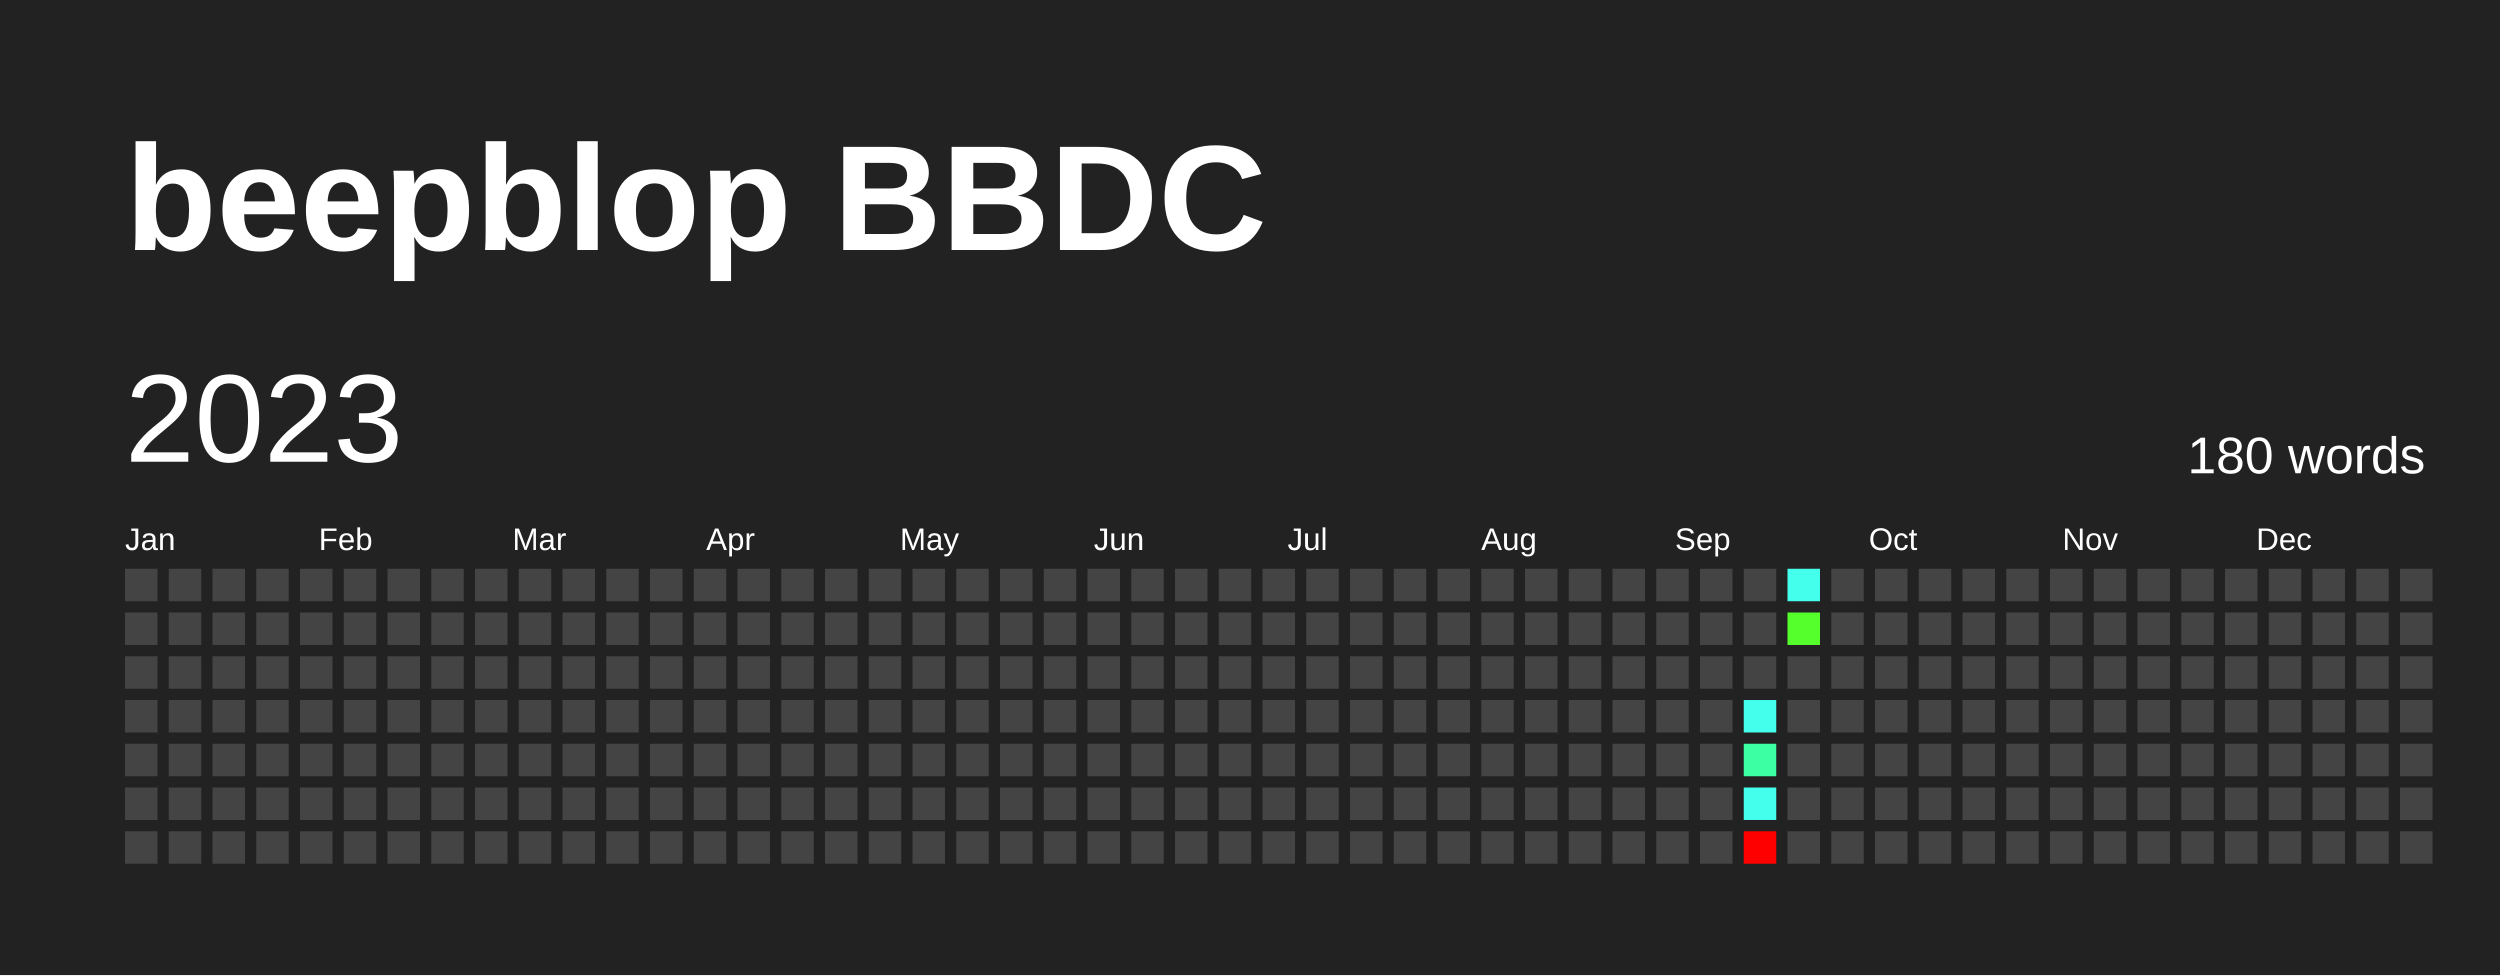
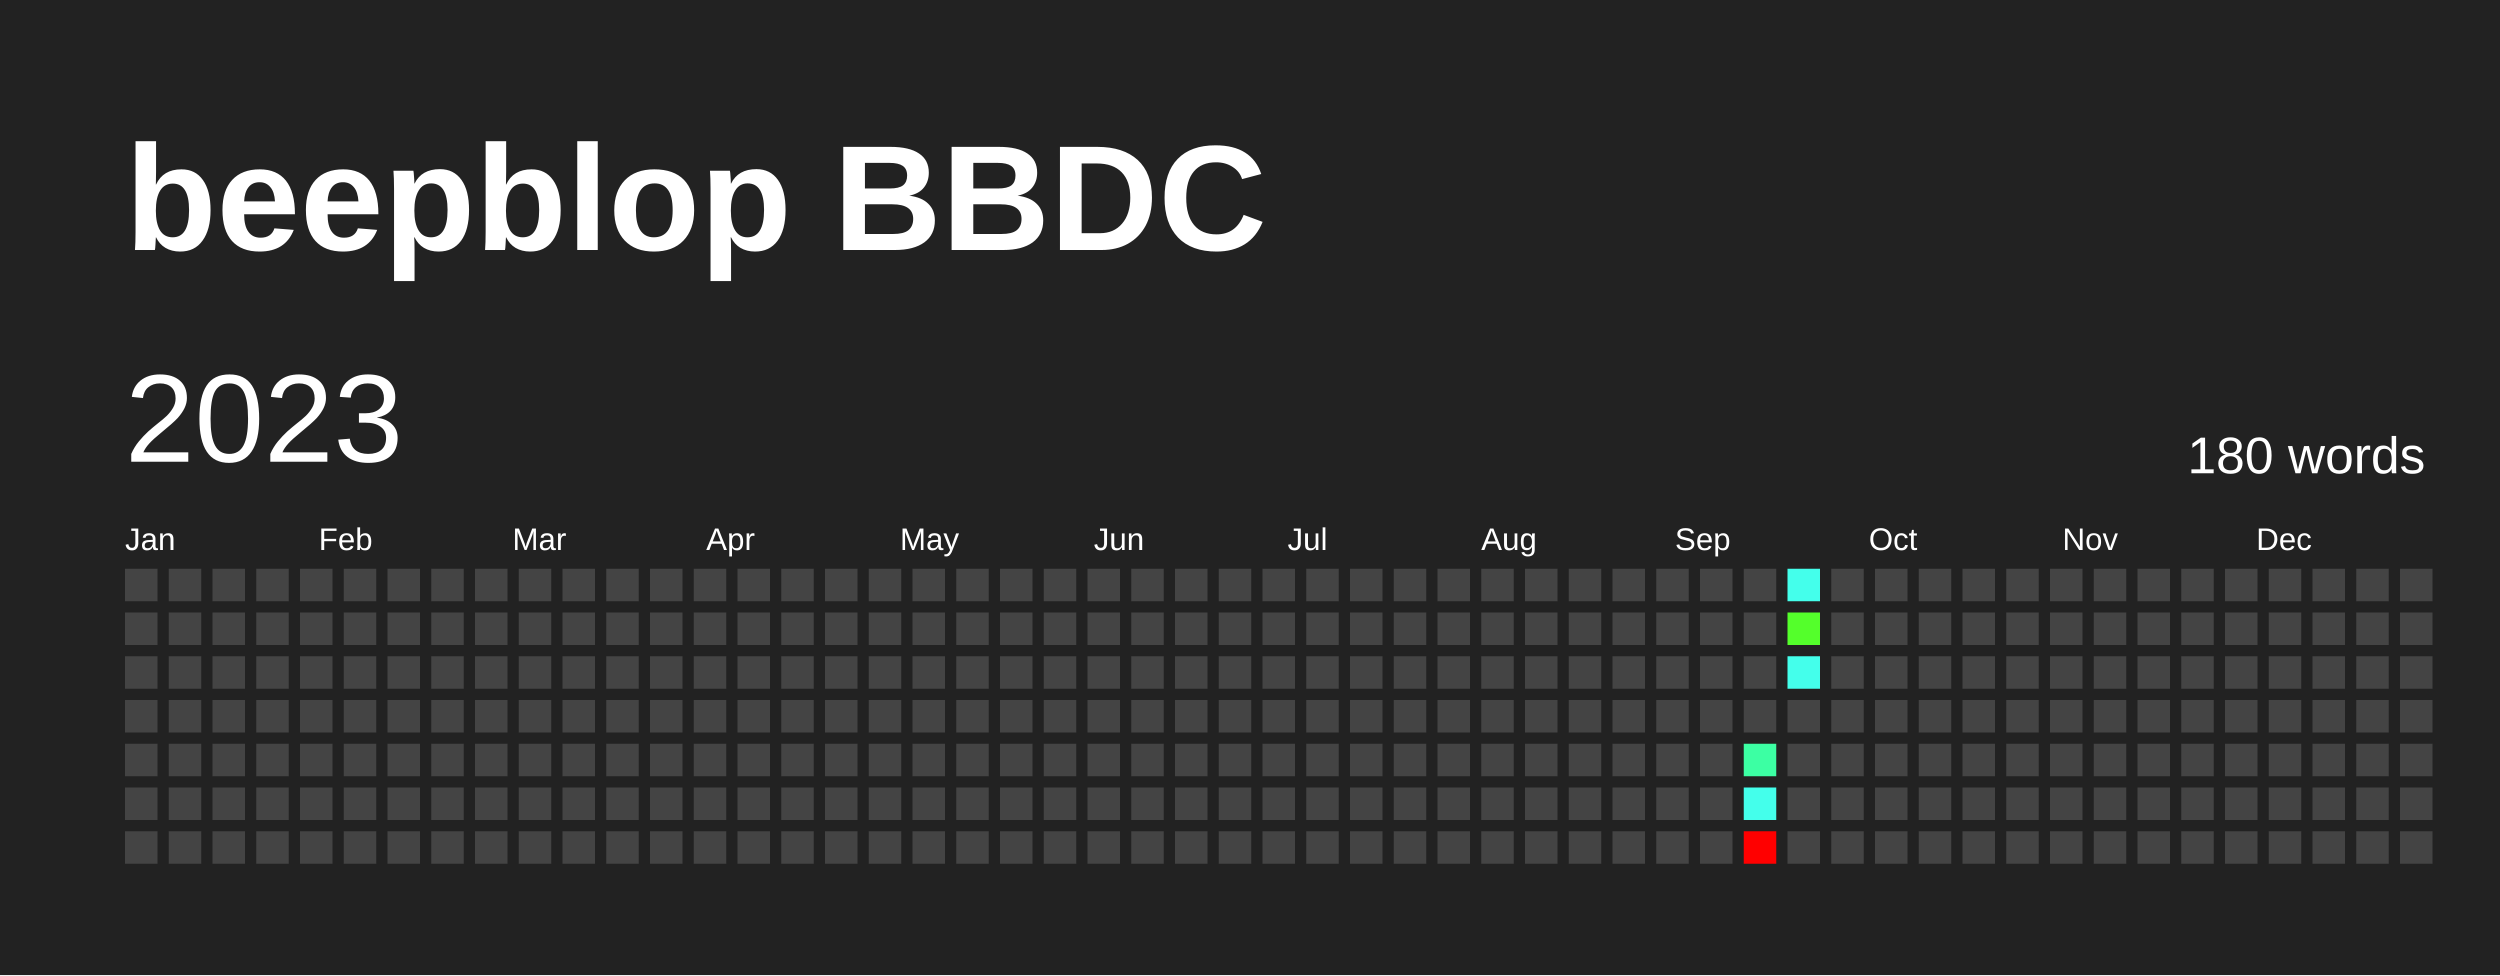
<svg xmlns="http://www.w3.org/2000/svg" baseProfile="full" height="78mm" version="1.1" viewBox="0,0,200,78" width="200mm">
  <defs />
  <rect fill="#222222" height="78" width="200" x="0" y="0" />
  <text fill="#FFFFFF" style="font-size:12px; font-family:Arial; font-weight:bold;" x="10" y="20">beepblop BBDC</text>
  <text dominant-baseline="hanging" fill="#FFFFFF" style="font-size:10.0px; font-family:Arial;" x="10" y="30">2023</text>
  <text dominant-baseline="hanging" fill="#FFFFFF" style="font-size:4.125px; font-family:Arial;" x="175" y="35">180 words</text>
  <text fill="#FFFFFF" style="font-size:2.5px; font-family:Arial" x="10.0" y="44">Jan</text>
  <text fill="#FFFFFF" style="font-size:2.5px; font-family:Arial" x="25.5" y="44">Feb</text>
  <text fill="#FFFFFF" style="font-size:2.5px; font-family:Arial" x="41.0" y="44">Mar</text>
  <text fill="#FFFFFF" style="font-size:2.5px; font-family:Arial" x="56.5" y="44">Apr</text>
  <text fill="#FFFFFF" style="font-size:2.5px; font-family:Arial" x="72.0" y="44">May</text>
  <text fill="#FFFFFF" style="font-size:2.5px; font-family:Arial" x="87.5" y="44">Jun</text>
  <text fill="#FFFFFF" style="font-size:2.5px; font-family:Arial" x="103.0" y="44">Jul</text>
  <text fill="#FFFFFF" style="font-size:2.5px; font-family:Arial" x="118.5" y="44">Aug</text>
  <text fill="#FFFFFF" style="font-size:2.5px; font-family:Arial" x="134.0" y="44">Sep</text>
  <text fill="#FFFFFF" style="font-size:2.5px; font-family:Arial" x="149.5" y="44">Oct</text>
  <text fill="#FFFFFF" style="font-size:2.5px; font-family:Arial" x="165.0" y="44">Nov</text>
  <text fill="#FFFFFF" style="font-size:2.5px; font-family:Arial" x="180.5" y="44">Dec</text>
  <rect fill="#444444" height="2.6" width="2.6" x="10.0" y="45.5" />
  <rect fill="#444444" height="2.6" width="2.6" x="10.0" y="49.0" />
  <rect fill="#444444" height="2.6" width="2.6" x="10.0" y="52.5" />
  <rect fill="#444444" height="2.6" width="2.6" x="10.0" y="56.0" />
  <rect fill="#444444" height="2.6" width="2.6" x="10.0" y="59.5" />
  <rect fill="#444444" height="2.6" width="2.6" x="10.0" y="63.0" />
  <rect fill="#444444" height="2.6" width="2.6" x="10.0" y="66.5" />
  <rect fill="#444444" height="2.6" width="2.6" x="13.5" y="45.5" />
  <rect fill="#444444" height="2.6" width="2.6" x="13.5" y="49.0" />
  <rect fill="#444444" height="2.6" width="2.6" x="13.5" y="52.5" />
  <rect fill="#444444" height="2.6" width="2.6" x="13.5" y="56.0" />
  <rect fill="#444444" height="2.6" width="2.6" x="13.5" y="59.5" />
  <rect fill="#444444" height="2.6" width="2.6" x="13.5" y="63.0" />
  <rect fill="#444444" height="2.6" width="2.6" x="13.5" y="66.5" />
  <rect fill="#444444" height="2.6" width="2.6" x="17.0" y="45.5" />
  <rect fill="#444444" height="2.6" width="2.6" x="17.0" y="49.0" />
  <rect fill="#444444" height="2.6" width="2.6" x="17.0" y="52.5" />
  <rect fill="#444444" height="2.6" width="2.6" x="17.0" y="56.0" />
  <rect fill="#444444" height="2.6" width="2.6" x="17.0" y="59.5" />
  <rect fill="#444444" height="2.6" width="2.6" x="17.0" y="63.0" />
  <rect fill="#444444" height="2.6" width="2.6" x="17.0" y="66.5" />
  <rect fill="#444444" height="2.6" width="2.6" x="20.5" y="45.5" />
  <rect fill="#444444" height="2.6" width="2.6" x="20.5" y="49.0" />
  <rect fill="#444444" height="2.6" width="2.6" x="20.5" y="52.5" />
  <rect fill="#444444" height="2.6" width="2.6" x="20.5" y="56.0" />
  <rect fill="#444444" height="2.6" width="2.6" x="20.5" y="59.5" />
  <rect fill="#444444" height="2.6" width="2.6" x="20.5" y="63.0" />
  <rect fill="#444444" height="2.6" width="2.6" x="20.5" y="66.5" />
  <rect fill="#444444" height="2.6" width="2.6" x="24.0" y="45.5" />
  <rect fill="#444444" height="2.6" width="2.6" x="24.0" y="49.0" />
  <rect fill="#444444" height="2.6" width="2.6" x="24.0" y="52.5" />
  <rect fill="#444444" height="2.6" width="2.6" x="24.0" y="56.0" />
  <rect fill="#444444" height="2.6" width="2.6" x="24.0" y="59.5" />
  <rect fill="#444444" height="2.6" width="2.6" x="24.0" y="63.0" />
  <rect fill="#444444" height="2.6" width="2.6" x="24.0" y="66.5" />
  <rect fill="#444444" height="2.6" width="2.6" x="27.5" y="45.5" />
  <rect fill="#444444" height="2.6" width="2.6" x="27.5" y="49.0" />
  <rect fill="#444444" height="2.6" width="2.6" x="27.5" y="52.5" />
  <rect fill="#444444" height="2.6" width="2.6" x="27.5" y="56.0" />
  <rect fill="#444444" height="2.6" width="2.6" x="27.5" y="59.5" />
  <rect fill="#444444" height="2.6" width="2.6" x="27.5" y="63.0" />
  <rect fill="#444444" height="2.6" width="2.6" x="27.5" y="66.5" />
  <rect fill="#444444" height="2.6" width="2.6" x="31.0" y="45.5" />
  <rect fill="#444444" height="2.6" width="2.6" x="31.0" y="49.0" />
  <rect fill="#444444" height="2.6" width="2.6" x="31.0" y="52.5" />
  <rect fill="#444444" height="2.6" width="2.6" x="31.0" y="56.0" />
  <rect fill="#444444" height="2.6" width="2.6" x="31.0" y="59.5" />
  <rect fill="#444444" height="2.6" width="2.6" x="31.0" y="63.0" />
  <rect fill="#444444" height="2.6" width="2.6" x="31.0" y="66.5" />
  <rect fill="#444444" height="2.6" width="2.6" x="34.5" y="45.5" />
  <rect fill="#444444" height="2.6" width="2.6" x="34.5" y="49.0" />
  <rect fill="#444444" height="2.6" width="2.6" x="34.5" y="52.5" />
  <rect fill="#444444" height="2.6" width="2.6" x="34.5" y="56.0" />
  <rect fill="#444444" height="2.6" width="2.6" x="34.5" y="59.5" />
  <rect fill="#444444" height="2.6" width="2.6" x="34.5" y="63.0" />
  <rect fill="#444444" height="2.6" width="2.6" x="34.5" y="66.5" />
  <rect fill="#444444" height="2.6" width="2.6" x="38.0" y="45.5" />
  <rect fill="#444444" height="2.6" width="2.6" x="38.0" y="49.0" />
  <rect fill="#444444" height="2.6" width="2.6" x="38.0" y="52.5" />
  <rect fill="#444444" height="2.6" width="2.6" x="38.0" y="56.0" />
  <rect fill="#444444" height="2.6" width="2.6" x="38.0" y="59.5" />
  <rect fill="#444444" height="2.6" width="2.6" x="38.0" y="63.0" />
  <rect fill="#444444" height="2.6" width="2.6" x="38.0" y="66.5" />
  <rect fill="#444444" height="2.6" width="2.6" x="41.5" y="45.5" />
  <rect fill="#444444" height="2.6" width="2.6" x="41.5" y="49.0" />
  <rect fill="#444444" height="2.6" width="2.6" x="41.5" y="52.5" />
  <rect fill="#444444" height="2.6" width="2.6" x="41.5" y="56.0" />
  <rect fill="#444444" height="2.6" width="2.6" x="41.5" y="59.5" />
  <rect fill="#444444" height="2.6" width="2.6" x="41.5" y="63.0" />
  <rect fill="#444444" height="2.6" width="2.6" x="41.5" y="66.5" />
  <rect fill="#444444" height="2.6" width="2.6" x="45.0" y="45.5" />
  <rect fill="#444444" height="2.6" width="2.6" x="45.0" y="49.0" />
  <rect fill="#444444" height="2.6" width="2.6" x="45.0" y="52.5" />
  <rect fill="#444444" height="2.6" width="2.6" x="45.0" y="56.0" />
  <rect fill="#444444" height="2.6" width="2.6" x="45.0" y="59.5" />
  <rect fill="#444444" height="2.6" width="2.6" x="45.0" y="63.0" />
  <rect fill="#444444" height="2.6" width="2.6" x="45.0" y="66.5" />
  <rect fill="#444444" height="2.6" width="2.6" x="48.5" y="45.5" />
  <rect fill="#444444" height="2.6" width="2.6" x="48.5" y="49.0" />
  <rect fill="#444444" height="2.6" width="2.6" x="48.5" y="52.5" />
  <rect fill="#444444" height="2.6" width="2.6" x="48.5" y="56.0" />
  <rect fill="#444444" height="2.6" width="2.6" x="48.5" y="59.5" />
  <rect fill="#444444" height="2.6" width="2.6" x="48.5" y="63.0" />
  <rect fill="#444444" height="2.6" width="2.6" x="48.5" y="66.5" />
  <rect fill="#444444" height="2.6" width="2.6" x="52.0" y="45.5" />
  <rect fill="#444444" height="2.6" width="2.6" x="52.0" y="49.0" />
  <rect fill="#444444" height="2.6" width="2.6" x="52.0" y="52.5" />
  <rect fill="#444444" height="2.6" width="2.6" x="52.0" y="56.0" />
  <rect fill="#444444" height="2.6" width="2.6" x="52.0" y="59.5" />
  <rect fill="#444444" height="2.6" width="2.6" x="52.0" y="63.0" />
  <rect fill="#444444" height="2.6" width="2.6" x="52.0" y="66.5" />
  <rect fill="#444444" height="2.6" width="2.6" x="55.5" y="45.5" />
  <rect fill="#444444" height="2.6" width="2.6" x="55.5" y="49.0" />
  <rect fill="#444444" height="2.6" width="2.6" x="55.5" y="52.5" />
  <rect fill="#444444" height="2.6" width="2.6" x="55.5" y="56.0" />
  <rect fill="#444444" height="2.6" width="2.6" x="55.5" y="59.5" />
  <rect fill="#444444" height="2.6" width="2.6" x="55.5" y="63.0" />
  <rect fill="#444444" height="2.6" width="2.6" x="55.5" y="66.5" />
  <rect fill="#444444" height="2.6" width="2.6" x="59.0" y="45.5" />
  <rect fill="#444444" height="2.6" width="2.6" x="59.0" y="49.0" />
  <rect fill="#444444" height="2.6" width="2.6" x="59.0" y="52.5" />
  <rect fill="#444444" height="2.6" width="2.6" x="59.0" y="56.0" />
  <rect fill="#444444" height="2.6" width="2.6" x="59.0" y="59.5" />
  <rect fill="#444444" height="2.6" width="2.6" x="59.0" y="63.0" />
  <rect fill="#444444" height="2.6" width="2.6" x="59.0" y="66.5" />
  <rect fill="#444444" height="2.6" width="2.6" x="62.5" y="45.5" />
  <rect fill="#444444" height="2.6" width="2.6" x="62.5" y="49.0" />
  <rect fill="#444444" height="2.6" width="2.6" x="62.5" y="52.5" />
  <rect fill="#444444" height="2.6" width="2.6" x="62.5" y="56.0" />
  <rect fill="#444444" height="2.6" width="2.6" x="62.5" y="59.5" />
  <rect fill="#444444" height="2.6" width="2.6" x="62.5" y="63.0" />
  <rect fill="#444444" height="2.6" width="2.6" x="62.5" y="66.5" />
  <rect fill="#444444" height="2.6" width="2.6" x="66.0" y="45.5" />
  <rect fill="#444444" height="2.6" width="2.6" x="66.0" y="49.0" />
  <rect fill="#444444" height="2.6" width="2.6" x="66.0" y="52.5" />
  <rect fill="#444444" height="2.6" width="2.6" x="66.0" y="56.0" />
  <rect fill="#444444" height="2.6" width="2.6" x="66.0" y="59.5" />
  <rect fill="#444444" height="2.6" width="2.6" x="66.0" y="63.0" />
  <rect fill="#444444" height="2.6" width="2.6" x="66.0" y="66.5" />
  <rect fill="#444444" height="2.6" width="2.6" x="69.5" y="45.5" />
  <rect fill="#444444" height="2.6" width="2.6" x="69.5" y="49.0" />
  <rect fill="#444444" height="2.6" width="2.6" x="69.5" y="52.5" />
  <rect fill="#444444" height="2.6" width="2.6" x="69.5" y="56.0" />
  <rect fill="#444444" height="2.6" width="2.6" x="69.5" y="59.5" />
  <rect fill="#444444" height="2.6" width="2.6" x="69.5" y="63.0" />
  <rect fill="#444444" height="2.6" width="2.6" x="69.5" y="66.5" />
  <rect fill="#444444" height="2.6" width="2.6" x="73.0" y="45.5" />
  <rect fill="#444444" height="2.6" width="2.6" x="73.0" y="49.0" />
  <rect fill="#444444" height="2.6" width="2.6" x="73.0" y="52.5" />
  <rect fill="#444444" height="2.6" width="2.6" x="73.0" y="56.0" />
  <rect fill="#444444" height="2.6" width="2.6" x="73.0" y="59.5" />
  <rect fill="#444444" height="2.6" width="2.6" x="73.0" y="63.0" />
  <rect fill="#444444" height="2.6" width="2.6" x="73.0" y="66.5" />
  <rect fill="#444444" height="2.6" width="2.6" x="76.5" y="45.5" />
  <rect fill="#444444" height="2.6" width="2.6" x="76.5" y="49.0" />
  <rect fill="#444444" height="2.6" width="2.6" x="76.5" y="52.5" />
  <rect fill="#444444" height="2.6" width="2.6" x="76.5" y="56.0" />
  <rect fill="#444444" height="2.6" width="2.6" x="76.5" y="59.5" />
  <rect fill="#444444" height="2.6" width="2.6" x="76.5" y="63.0" />
  <rect fill="#444444" height="2.6" width="2.6" x="76.5" y="66.5" />
  <rect fill="#444444" height="2.6" width="2.6" x="80.0" y="45.5" />
  <rect fill="#444444" height="2.6" width="2.6" x="80.0" y="49.0" />
  <rect fill="#444444" height="2.6" width="2.6" x="80.0" y="52.5" />
  <rect fill="#444444" height="2.6" width="2.6" x="80.0" y="56.0" />
  <rect fill="#444444" height="2.6" width="2.6" x="80.0" y="59.5" />
  <rect fill="#444444" height="2.6" width="2.6" x="80.0" y="63.0" />
  <rect fill="#444444" height="2.6" width="2.6" x="80.0" y="66.5" />
  <rect fill="#444444" height="2.6" width="2.6" x="83.5" y="45.5" />
  <rect fill="#444444" height="2.6" width="2.6" x="83.5" y="49.0" />
  <rect fill="#444444" height="2.6" width="2.6" x="83.5" y="52.5" />
  <rect fill="#444444" height="2.6" width="2.6" x="83.5" y="56.0" />
  <rect fill="#444444" height="2.6" width="2.6" x="83.5" y="59.5" />
  <rect fill="#444444" height="2.6" width="2.6" x="83.5" y="63.0" />
  <rect fill="#444444" height="2.6" width="2.6" x="83.5" y="66.5" />
  <rect fill="#444444" height="2.6" width="2.6" x="87.0" y="45.5" />
  <rect fill="#444444" height="2.6" width="2.6" x="87.0" y="49.0" />
  <rect fill="#444444" height="2.6" width="2.6" x="87.0" y="52.5" />
  <rect fill="#444444" height="2.6" width="2.6" x="87.0" y="56.0" />
  <rect fill="#444444" height="2.6" width="2.6" x="87.0" y="59.5" />
  <rect fill="#444444" height="2.6" width="2.6" x="87.0" y="63.0" />
  <rect fill="#444444" height="2.6" width="2.6" x="87.0" y="66.5" />
  <rect fill="#444444" height="2.6" width="2.6" x="90.5" y="45.5" />
  <rect fill="#444444" height="2.6" width="2.6" x="90.5" y="49.0" />
  <rect fill="#444444" height="2.6" width="2.6" x="90.5" y="52.5" />
  <rect fill="#444444" height="2.6" width="2.6" x="90.5" y="56.0" />
  <rect fill="#444444" height="2.6" width="2.6" x="90.5" y="59.5" />
  <rect fill="#444444" height="2.6" width="2.6" x="90.5" y="63.0" />
  <rect fill="#444444" height="2.6" width="2.6" x="90.5" y="66.5" />
  <rect fill="#444444" height="2.6" width="2.6" x="94.0" y="45.5" />
  <rect fill="#444444" height="2.6" width="2.6" x="94.0" y="49.0" />
  <rect fill="#444444" height="2.6" width="2.6" x="94.0" y="52.5" />
  <rect fill="#444444" height="2.6" width="2.6" x="94.0" y="56.0" />
  <rect fill="#444444" height="2.6" width="2.6" x="94.0" y="59.5" />
  <rect fill="#444444" height="2.6" width="2.6" x="94.0" y="63.0" />
  <rect fill="#444444" height="2.6" width="2.6" x="94.0" y="66.5" />
  <rect fill="#444444" height="2.6" width="2.6" x="97.5" y="45.5" />
  <rect fill="#444444" height="2.6" width="2.6" x="97.5" y="49.0" />
  <rect fill="#444444" height="2.6" width="2.6" x="97.5" y="52.5" />
  <rect fill="#444444" height="2.6" width="2.6" x="97.5" y="56.0" />
  <rect fill="#444444" height="2.6" width="2.6" x="97.5" y="59.5" />
  <rect fill="#444444" height="2.6" width="2.6" x="97.5" y="63.0" />
  <rect fill="#444444" height="2.6" width="2.6" x="97.5" y="66.5" />
  <rect fill="#444444" height="2.6" width="2.6" x="101.0" y="45.5" />
  <rect fill="#444444" height="2.6" width="2.6" x="101.0" y="49.0" />
  <rect fill="#444444" height="2.6" width="2.6" x="101.0" y="52.5" />
  <rect fill="#444444" height="2.6" width="2.6" x="101.0" y="56.0" />
  <rect fill="#444444" height="2.6" width="2.6" x="101.0" y="59.5" />
  <rect fill="#444444" height="2.6" width="2.6" x="101.0" y="63.0" />
  <rect fill="#444444" height="2.6" width="2.6" x="101.0" y="66.5" />
  <rect fill="#444444" height="2.6" width="2.6" x="104.5" y="45.5" />
  <rect fill="#444444" height="2.6" width="2.6" x="104.5" y="49.0" />
  <rect fill="#444444" height="2.6" width="2.6" x="104.5" y="52.5" />
  <rect fill="#444444" height="2.6" width="2.6" x="104.5" y="56.0" />
  <rect fill="#444444" height="2.6" width="2.6" x="104.5" y="59.5" />
  <rect fill="#444444" height="2.6" width="2.6" x="104.5" y="63.0" />
  <rect fill="#444444" height="2.6" width="2.6" x="104.5" y="66.5" />
  <rect fill="#444444" height="2.6" width="2.6" x="108.0" y="45.5" />
  <rect fill="#444444" height="2.6" width="2.6" x="108.0" y="49.0" />
  <rect fill="#444444" height="2.6" width="2.6" x="108.0" y="52.5" />
  <rect fill="#444444" height="2.6" width="2.6" x="108.0" y="56.0" />
  <rect fill="#444444" height="2.6" width="2.6" x="108.0" y="59.5" />
  <rect fill="#444444" height="2.6" width="2.6" x="108.0" y="63.0" />
  <rect fill="#444444" height="2.6" width="2.6" x="108.0" y="66.5" />
  <rect fill="#444444" height="2.6" width="2.6" x="111.5" y="45.5" />
  <rect fill="#444444" height="2.6" width="2.6" x="111.5" y="49.0" />
  <rect fill="#444444" height="2.6" width="2.6" x="111.5" y="52.5" />
  <rect fill="#444444" height="2.6" width="2.6" x="111.5" y="56.0" />
  <rect fill="#444444" height="2.6" width="2.6" x="111.5" y="59.5" />
  <rect fill="#444444" height="2.6" width="2.6" x="111.5" y="63.0" />
  <rect fill="#444444" height="2.6" width="2.6" x="111.5" y="66.5" />
  <rect fill="#444444" height="2.6" width="2.6" x="115.0" y="45.5" />
  <rect fill="#444444" height="2.6" width="2.6" x="115.0" y="49.0" />
  <rect fill="#444444" height="2.6" width="2.6" x="115.0" y="52.5" />
  <rect fill="#444444" height="2.6" width="2.6" x="115.0" y="56.0" />
  <rect fill="#444444" height="2.6" width="2.6" x="115.0" y="59.5" />
  <rect fill="#444444" height="2.6" width="2.6" x="115.0" y="63.0" />
  <rect fill="#444444" height="2.6" width="2.6" x="115.0" y="66.5" />
  <rect fill="#444444" height="2.6" width="2.6" x="118.5" y="45.5" />
  <rect fill="#444444" height="2.6" width="2.6" x="118.5" y="49.0" />
  <rect fill="#444444" height="2.6" width="2.6" x="118.5" y="52.5" />
  <rect fill="#444444" height="2.6" width="2.6" x="118.5" y="56.0" />
  <rect fill="#444444" height="2.6" width="2.6" x="118.5" y="59.5" />
  <rect fill="#444444" height="2.6" width="2.6" x="118.5" y="63.0" />
  <rect fill="#444444" height="2.6" width="2.6" x="118.5" y="66.5" />
  <rect fill="#444444" height="2.6" width="2.6" x="122.0" y="45.5" />
  <rect fill="#444444" height="2.6" width="2.6" x="122.0" y="49.0" />
  <rect fill="#444444" height="2.6" width="2.6" x="122.0" y="52.5" />
  <rect fill="#444444" height="2.6" width="2.6" x="122.0" y="56.0" />
  <rect fill="#444444" height="2.6" width="2.6" x="122.0" y="59.5" />
  <rect fill="#444444" height="2.6" width="2.6" x="122.0" y="63.0" />
  <rect fill="#444444" height="2.6" width="2.6" x="122.0" y="66.5" />
  <rect fill="#444444" height="2.6" width="2.6" x="125.5" y="45.5" />
  <rect fill="#444444" height="2.6" width="2.6" x="125.5" y="49.0" />
  <rect fill="#444444" height="2.6" width="2.6" x="125.5" y="52.5" />
  <rect fill="#444444" height="2.6" width="2.6" x="125.5" y="56.0" />
  <rect fill="#444444" height="2.6" width="2.6" x="125.5" y="59.5" />
  <rect fill="#444444" height="2.6" width="2.6" x="125.5" y="63.0" />
  <rect fill="#444444" height="2.6" width="2.6" x="125.5" y="66.5" />
  <rect fill="#444444" height="2.6" width="2.6" x="129.0" y="45.5" />
  <rect fill="#444444" height="2.6" width="2.6" x="129.0" y="49.0" />
  <rect fill="#444444" height="2.6" width="2.6" x="129.0" y="52.5" />
  <rect fill="#444444" height="2.6" width="2.6" x="129.0" y="56.0" />
  <rect fill="#444444" height="2.6" width="2.6" x="129.0" y="59.5" />
  <rect fill="#444444" height="2.6" width="2.6" x="129.0" y="63.0" />
  <rect fill="#444444" height="2.6" width="2.6" x="129.0" y="66.5" />
  <rect fill="#444444" height="2.6" width="2.6" x="132.5" y="45.5" />
  <rect fill="#444444" height="2.6" width="2.6" x="132.5" y="49.0" />
  <rect fill="#444444" height="2.6" width="2.6" x="132.5" y="52.5" />
  <rect fill="#444444" height="2.6" width="2.6" x="132.5" y="56.0" />
  <rect fill="#444444" height="2.6" width="2.6" x="132.5" y="59.5" />
  <rect fill="#444444" height="2.6" width="2.6" x="132.5" y="63.0" />
  <rect fill="#444444" height="2.6" width="2.6" x="132.5" y="66.5" />
  <rect fill="#444444" height="2.6" width="2.6" x="136.0" y="45.5" />
  <rect fill="#444444" height="2.6" width="2.6" x="136.0" y="49.0" />
  <rect fill="#444444" height="2.6" width="2.6" x="136.0" y="52.5" />
  <rect fill="#444444" height="2.6" width="2.6" x="136.0" y="56.0" />
  <rect fill="#444444" height="2.6" width="2.6" x="136.0" y="59.5" />
  <rect fill="#444444" height="2.6" width="2.6" x="136.0" y="63.0" />
  <rect fill="#444444" height="2.6" width="2.6" x="136.0" y="66.5" />
  <rect fill="#444444" height="2.6" width="2.6" x="139.5" y="45.5" />
  <rect fill="#444444" height="2.6" width="2.6" x="139.5" y="49.0" />
  <rect fill="#444444" height="2.6" width="2.6" x="139.5" y="52.5" />
-   <rect fill="#44ffeb" height="2.6" width="2.6" x="139.5" y="56.0" />
+   <rect fill="#444444" height="2.6" width="2.6" x="139.5" y="56.0" />
  <rect fill="#3cffa3" height="2.6" width="2.6" x="139.5" y="59.5" />
  <rect fill="#44ffeb" height="2.6" width="2.6" x="139.5" y="63.0" />
  <rect fill="red" height="2.6" width="2.6" x="139.5" y="66.5" />
  <rect fill="#44ffeb" height="2.6" width="2.6" x="143.0" y="45.5" />
  <rect fill="#54ff2b" height="2.6" width="2.6" x="143.0" y="49.0" />
-   <rect fill="#444444" height="2.6" width="2.6" x="143.0" y="52.5" />
+   <rect fill="#44ffeb" height="2.6" width="2.6" x="143.0" y="52.5" />
  <rect fill="#444444" height="2.6" width="2.6" x="143.0" y="56.0" />
  <rect fill="#444444" height="2.6" width="2.6" x="143.0" y="59.5" />
  <rect fill="#444444" height="2.6" width="2.6" x="143.0" y="63.0" />
  <rect fill="#444444" height="2.6" width="2.6" x="143.0" y="66.5" />
  <rect fill="#444444" height="2.6" width="2.6" x="146.5" y="45.5" />
  <rect fill="#444444" height="2.6" width="2.6" x="146.5" y="49.0" />
  <rect fill="#444444" height="2.6" width="2.6" x="146.5" y="52.5" />
  <rect fill="#444444" height="2.6" width="2.6" x="146.5" y="56.0" />
  <rect fill="#444444" height="2.6" width="2.6" x="146.5" y="59.5" />
  <rect fill="#444444" height="2.6" width="2.6" x="146.5" y="63.0" />
  <rect fill="#444444" height="2.6" width="2.6" x="146.5" y="66.5" />
  <rect fill="#444444" height="2.6" width="2.6" x="150.0" y="45.5" />
  <rect fill="#444444" height="2.6" width="2.6" x="150.0" y="49.0" />
  <rect fill="#444444" height="2.6" width="2.6" x="150.0" y="52.5" />
  <rect fill="#444444" height="2.6" width="2.6" x="150.0" y="56.0" />
  <rect fill="#444444" height="2.6" width="2.6" x="150.0" y="59.5" />
  <rect fill="#444444" height="2.6" width="2.6" x="150.0" y="63.0" />
  <rect fill="#444444" height="2.6" width="2.6" x="150.0" y="66.5" />
  <rect fill="#444444" height="2.6" width="2.6" x="153.5" y="45.5" />
  <rect fill="#444444" height="2.6" width="2.6" x="153.5" y="49.0" />
  <rect fill="#444444" height="2.6" width="2.6" x="153.5" y="52.5" />
  <rect fill="#444444" height="2.6" width="2.6" x="153.5" y="56.0" />
  <rect fill="#444444" height="2.6" width="2.6" x="153.5" y="59.5" />
  <rect fill="#444444" height="2.6" width="2.6" x="153.5" y="63.0" />
  <rect fill="#444444" height="2.6" width="2.6" x="153.5" y="66.5" />
  <rect fill="#444444" height="2.6" width="2.6" x="157.0" y="45.5" />
  <rect fill="#444444" height="2.6" width="2.6" x="157.0" y="49.0" />
  <rect fill="#444444" height="2.6" width="2.6" x="157.0" y="52.5" />
  <rect fill="#444444" height="2.6" width="2.6" x="157.0" y="56.0" />
  <rect fill="#444444" height="2.6" width="2.6" x="157.0" y="59.5" />
  <rect fill="#444444" height="2.6" width="2.6" x="157.0" y="63.0" />
  <rect fill="#444444" height="2.6" width="2.6" x="157.0" y="66.5" />
  <rect fill="#444444" height="2.6" width="2.6" x="160.5" y="45.5" />
  <rect fill="#444444" height="2.6" width="2.6" x="160.5" y="49.0" />
  <rect fill="#444444" height="2.6" width="2.6" x="160.5" y="52.5" />
  <rect fill="#444444" height="2.6" width="2.6" x="160.5" y="56.0" />
  <rect fill="#444444" height="2.6" width="2.6" x="160.5" y="59.5" />
  <rect fill="#444444" height="2.6" width="2.6" x="160.5" y="63.0" />
  <rect fill="#444444" height="2.6" width="2.6" x="160.5" y="66.5" />
  <rect fill="#444444" height="2.6" width="2.6" x="164.0" y="45.5" />
  <rect fill="#444444" height="2.6" width="2.6" x="164.0" y="49.0" />
  <rect fill="#444444" height="2.6" width="2.6" x="164.0" y="52.5" />
  <rect fill="#444444" height="2.6" width="2.6" x="164.0" y="56.0" />
  <rect fill="#444444" height="2.6" width="2.6" x="164.0" y="59.5" />
  <rect fill="#444444" height="2.6" width="2.6" x="164.0" y="63.0" />
  <rect fill="#444444" height="2.6" width="2.6" x="164.0" y="66.5" />
  <rect fill="#444444" height="2.6" width="2.6" x="167.5" y="45.5" />
  <rect fill="#444444" height="2.6" width="2.6" x="167.5" y="49.0" />
  <rect fill="#444444" height="2.6" width="2.6" x="167.5" y="52.5" />
  <rect fill="#444444" height="2.6" width="2.6" x="167.5" y="56.0" />
  <rect fill="#444444" height="2.6" width="2.6" x="167.5" y="59.5" />
  <rect fill="#444444" height="2.6" width="2.6" x="167.5" y="63.0" />
  <rect fill="#444444" height="2.6" width="2.6" x="167.5" y="66.5" />
  <rect fill="#444444" height="2.6" width="2.6" x="171.0" y="45.5" />
  <rect fill="#444444" height="2.6" width="2.6" x="171.0" y="49.0" />
  <rect fill="#444444" height="2.6" width="2.6" x="171.0" y="52.5" />
  <rect fill="#444444" height="2.6" width="2.6" x="171.0" y="56.0" />
  <rect fill="#444444" height="2.6" width="2.6" x="171.0" y="59.5" />
  <rect fill="#444444" height="2.6" width="2.6" x="171.0" y="63.0" />
  <rect fill="#444444" height="2.6" width="2.6" x="171.0" y="66.5" />
  <rect fill="#444444" height="2.6" width="2.6" x="174.5" y="45.5" />
  <rect fill="#444444" height="2.6" width="2.6" x="174.5" y="49.0" />
  <rect fill="#444444" height="2.6" width="2.6" x="174.5" y="52.5" />
  <rect fill="#444444" height="2.6" width="2.6" x="174.5" y="56.0" />
  <rect fill="#444444" height="2.6" width="2.6" x="174.5" y="59.5" />
  <rect fill="#444444" height="2.6" width="2.6" x="174.5" y="63.0" />
  <rect fill="#444444" height="2.6" width="2.6" x="174.5" y="66.5" />
  <rect fill="#444444" height="2.6" width="2.6" x="178.0" y="45.5" />
  <rect fill="#444444" height="2.6" width="2.6" x="178.0" y="49.0" />
  <rect fill="#444444" height="2.6" width="2.6" x="178.0" y="52.5" />
  <rect fill="#444444" height="2.6" width="2.6" x="178.0" y="56.0" />
  <rect fill="#444444" height="2.6" width="2.6" x="178.0" y="59.5" />
  <rect fill="#444444" height="2.6" width="2.6" x="178.0" y="63.0" />
  <rect fill="#444444" height="2.6" width="2.6" x="178.0" y="66.5" />
  <rect fill="#444444" height="2.6" width="2.6" x="181.5" y="45.5" />
  <rect fill="#444444" height="2.6" width="2.6" x="181.5" y="49.0" />
  <rect fill="#444444" height="2.6" width="2.6" x="181.5" y="52.5" />
  <rect fill="#444444" height="2.6" width="2.6" x="181.5" y="56.0" />
  <rect fill="#444444" height="2.6" width="2.6" x="181.5" y="59.5" />
  <rect fill="#444444" height="2.6" width="2.6" x="181.5" y="63.0" />
  <rect fill="#444444" height="2.6" width="2.6" x="181.5" y="66.5" />
  <rect fill="#444444" height="2.6" width="2.6" x="185.0" y="45.5" />
  <rect fill="#444444" height="2.6" width="2.6" x="185.0" y="49.0" />
  <rect fill="#444444" height="2.6" width="2.6" x="185.0" y="52.5" />
  <rect fill="#444444" height="2.6" width="2.6" x="185.0" y="56.0" />
  <rect fill="#444444" height="2.6" width="2.6" x="185.0" y="59.5" />
  <rect fill="#444444" height="2.6" width="2.6" x="185.0" y="63.0" />
  <rect fill="#444444" height="2.6" width="2.6" x="185.0" y="66.5" />
  <rect fill="#444444" height="2.6" width="2.6" x="188.5" y="45.5" />
  <rect fill="#444444" height="2.6" width="2.6" x="188.5" y="49.0" />
  <rect fill="#444444" height="2.6" width="2.6" x="188.5" y="52.5" />
  <rect fill="#444444" height="2.6" width="2.6" x="188.5" y="56.0" />
  <rect fill="#444444" height="2.6" width="2.6" x="188.5" y="59.5" />
  <rect fill="#444444" height="2.6" width="2.6" x="188.5" y="63.0" />
  <rect fill="#444444" height="2.6" width="2.6" x="188.5" y="66.5" />
  <rect fill="#444444" height="2.6" width="2.6" x="192.0" y="45.5" />
  <rect fill="#444444" height="2.6" width="2.6" x="192.0" y="49.0" />
  <rect fill="#444444" height="2.6" width="2.6" x="192.0" y="52.5" />
  <rect fill="#444444" height="2.6" width="2.6" x="192.0" y="56.0" />
  <rect fill="#444444" height="2.6" width="2.6" x="192.0" y="59.5" />
  <rect fill="#444444" height="2.6" width="2.6" x="192.0" y="63.0" />
  <rect fill="#444444" height="2.6" width="2.6" x="192.0" y="66.5" />
</svg>
